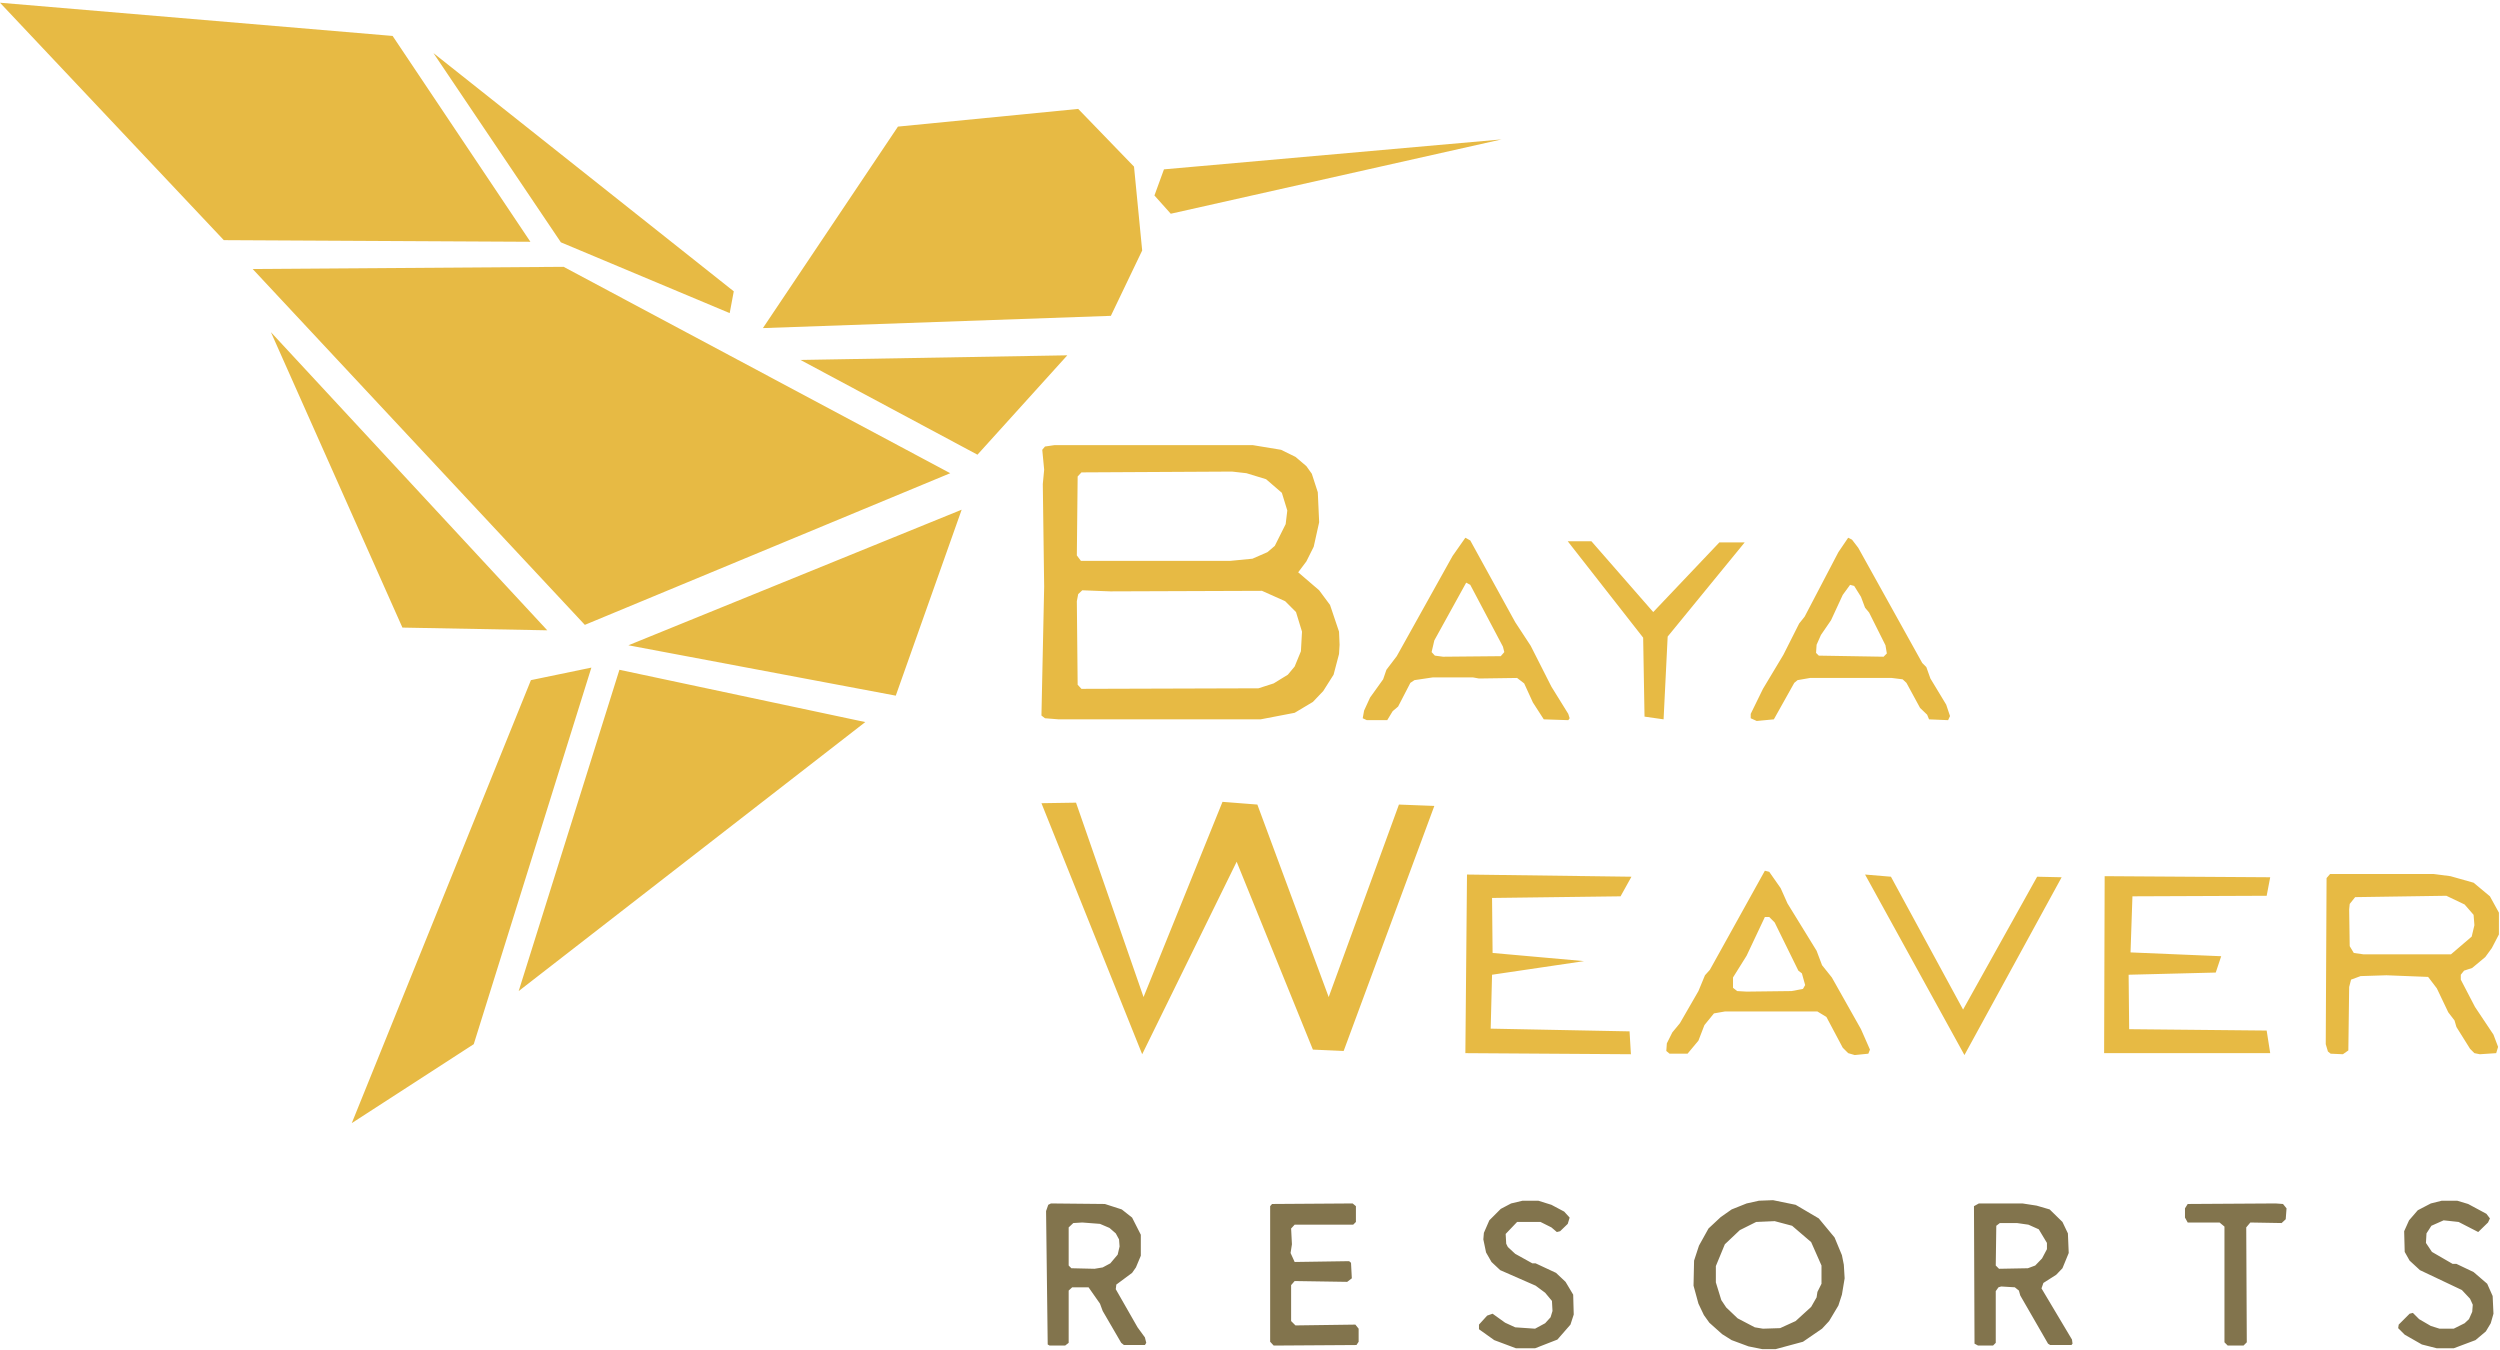
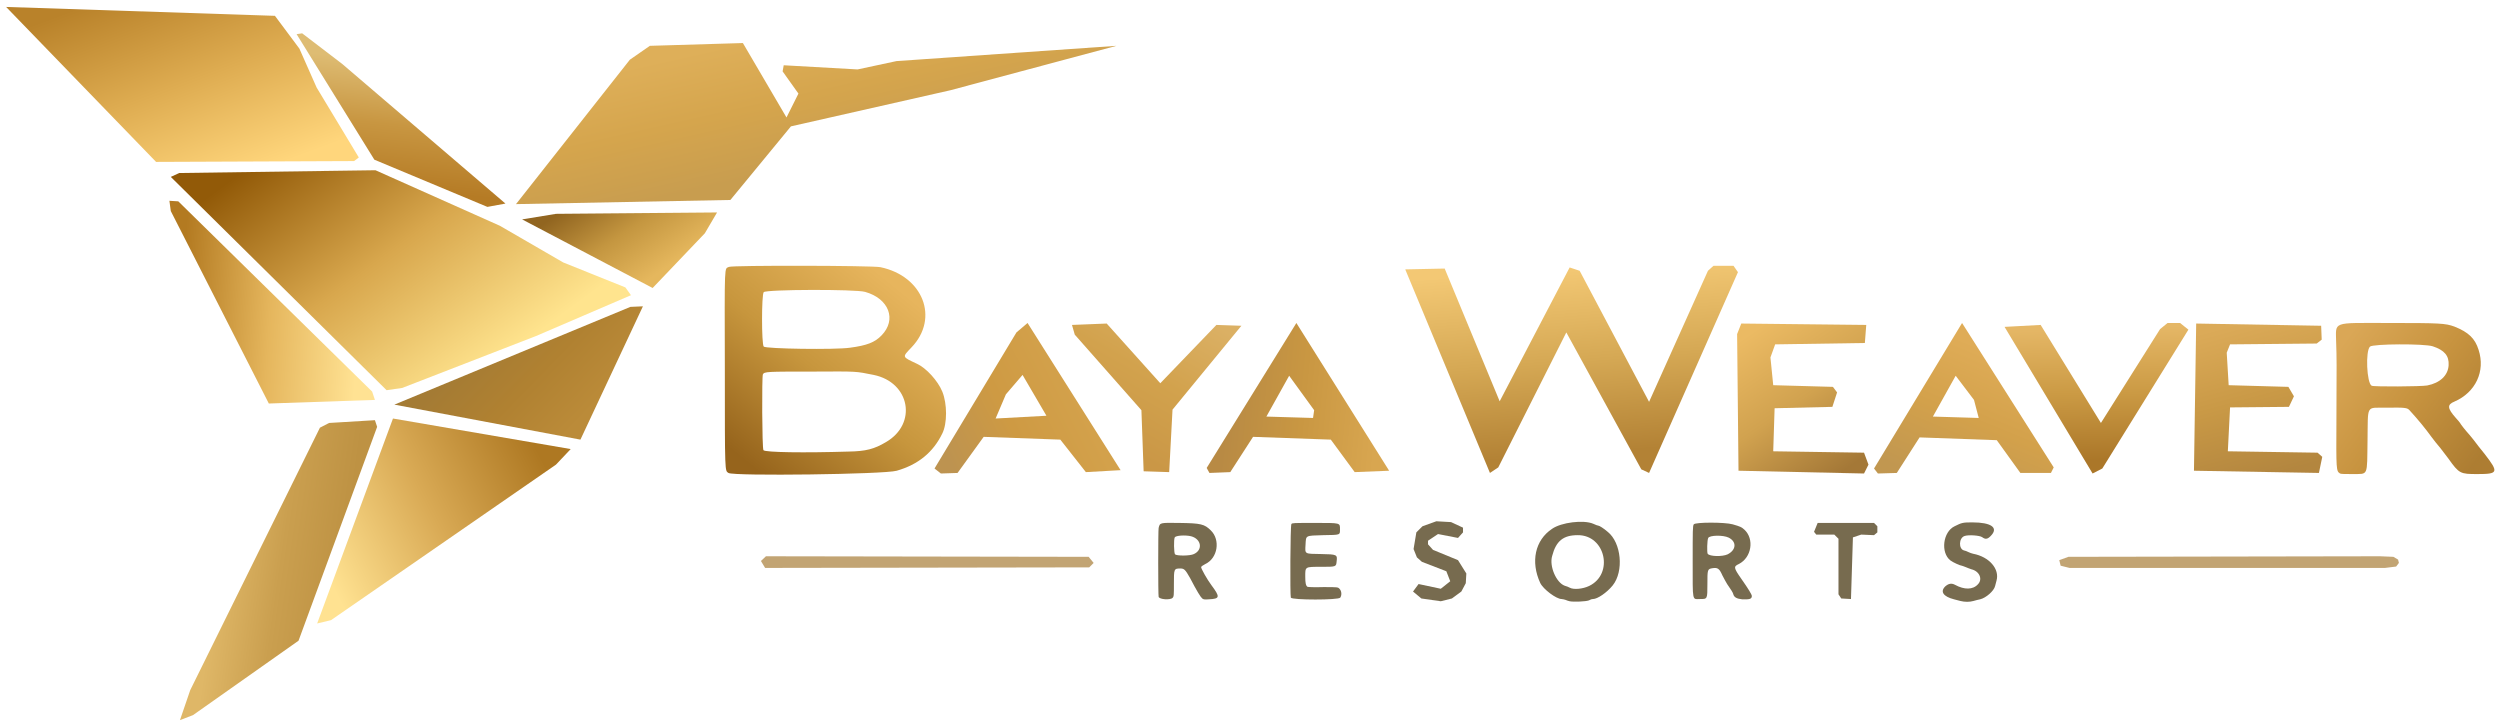
- <svg xmlns="http://www.w3.org/2000/svg" viewBox="0 0 918.2 495.8" role="img" aria-label="Baya Weaver Resorts">
-   <path fill="#E7BA44" fill-rule="evenodd" d="M773.0 321.8 772.8 386.8 833.8 386.8 832.5 378.5 782.0 378.0 781.8 358.0 813.8 357.2 815.8 351.2 782.5 349.8 783.2 329.2 832.5 329.0 833.8 322.2ZM855.8 321.0 854.5 322.5 854.2 383.5 855.0 386.2 856.0 387.0 860.5 387.2 862.5 385.8 862.8 362.5 863.5 359.8 867.0 358.5 876.5 358.2 891.8 358.8 895.0 363.0 899.2 371.8 901.5 374.8 902.2 377.2 907.2 385.2 908.8 386.8 910.8 387.2 916.8 386.8 917.5 384.5 915.8 380.0 909.0 369.8 903.8 359.8 903.8 358.0 905.0 356.5 908.0 355.5 912.8 351.5 915.2 348.2 917.8 343.2 917.8 335.2 914.5 329.2 908.5 324.2 900.0 321.8 893.8 321.0ZM908.5 336.0 908.8 339.8 907.8 344.0 900.2 350.5 868.0 350.5 864.5 350.0 863.0 347.5 862.8 334.0 863.0 332.0 865.0 329.5 898.5 329.0 905.2 332.2ZM685.0 321.2 721.5 387.5 757.2 322.2 748.2 322.0 721.0 370.8 694.5 322.0ZM538.8 321.2 538.2 386.8 599.0 387.2 598.5 378.8 547.5 377.8 548.0 358.0 581.8 353.0 548.2 350.0 548.0 329.8 595.2 329.2 599.2 322.0ZM648.2 319.8 628.0 356.2 626.2 358.2 623.8 364.0 617.0 375.8 614.2 379.2 612.2 383.2 612.0 386.0 613.2 387.0 619.8 387.0 623.8 382.2 626.0 376.5 629.5 372.2 633.5 371.5 667.5 371.5 670.8 373.5 676.8 384.8 678.8 386.8 681.2 387.5 686.2 387.0 686.8 385.5 683.5 378.0 672.8 359.0 669.2 354.5 667.2 349.2 656.5 331.8 654.0 326.2 649.8 320.2ZM648.2 336.8 649.8 336.8 651.8 338.8 660.5 356.5 661.8 357.5 663.0 361.8 662.2 363.2 658.0 364.0 641.5 364.2 638.0 364.0 636.5 362.8 636.5 359.0 641.5 351.0ZM382.5 295.0 419.5 387.2 454.2 316.5 482.2 385.5 493.5 386.0 526.8 296.0 513.8 295.5 488.0 366.2 461.8 295.5 449.0 294.5 420.0 366.2 395.2 294.8ZM317.8 265.2 227.5 246.0 190.5 364.0ZM217.2 245.2 195.0 249.8 129.2 412.5 174.0 383.5ZM575.8 198.8 603.5 234.2 604.0 263.2 611.0 264.2 612.5 233.8 640.8 199.2 631.5 199.2 607.2 224.8 584.5 198.8ZM678.8 197.5 675.2 202.8 662.8 226.5 660.8 229.0 655.0 240.5 647.5 253.0 643.0 262.2 643.0 263.8 645.2 264.8 651.5 264.2 659.0 250.8 660.2 249.8 664.8 249.0 694.8 249.0 698.8 249.5 700.2 250.8 705.2 260.0 707.8 262.5 708.5 264.2 715.5 264.5 716.2 263.0 714.8 258.8 709.0 249.2 707.5 245.0 706.0 243.5 682.5 201.2 680.2 198.2ZM679.5 214.8 681.0 215.2 683.5 219.2 685.0 223.2 686.5 225.0 692.5 237.0 693.0 240.0 691.8 241.2 668.0 240.8 667.0 239.8 667.2 236.8 668.8 233.2 672.5 227.8 676.8 218.5ZM538.2 197.5 533.5 204.2 513.0 241.0 509.2 246.0 508.0 249.5 503.2 256.2 501.0 261.0 500.5 263.8 502.0 264.5 509.5 264.5 511.5 261.2 513.5 259.5 518.0 250.8 519.5 249.8 526.2 248.8 541.0 248.8 543.2 249.2 557.2 249.0 559.8 251.0 563.0 258.0 567.0 264.2 576.0 264.5 576.5 263.8 576.0 262.2 569.8 252.2 562.2 237.2 556.5 228.5 540.0 198.5ZM538.5 214.0 540.0 214.8 552.0 237.5 552.5 239.5 551.2 241.0 530.0 241.2 527.0 240.8 525.8 239.5 526.8 235.2ZM353.2 187.2 230.8 237.0 329.0 255.5ZM479.8 171.2 475.8 167.8 470.5 165.2 460.2 163.5 387.2 163.5 383.8 164.0 382.8 165.2 383.5 172.5 383.0 177.8 383.5 215.5 382.5 262.8 383.8 263.8 388.8 264.2 463.0 264.2 475.5 261.8 482.2 257.8 486.0 253.8 489.8 247.8 491.8 240.2 492.0 236.8 491.8 232.0 488.5 222.2 484.5 216.8 476.8 210.2 479.8 206.2 482.5 200.8 484.5 191.8 484.0 180.8 481.8 174.0ZM396.0 218.2 397.5 216.8 407.8 217.2 463.5 217.0 472.0 220.8 476.0 224.8 478.2 232.0 477.8 239.2 475.5 244.8 473.0 247.8 467.8 251.0 462.2 252.8 397.2 253.0 395.8 251.5 395.5 220.8ZM395.8 175.0 397.2 173.5 452.5 173.2 457.8 173.8 465.0 176.0 470.8 181.0 472.8 187.5 472.2 192.5 468.2 200.5 465.5 202.8 460.0 205.2 451.8 206.0 397.0 206.0 395.5 204.0ZM392.0 130.5 294.0 132.2 359.0 167.0ZM99.5 122.0 147.8 230.5 201.0 231.5ZM92.8 98.8 214.8 229.5 349.0 173.8 207.0 98.0ZM551.5 51.2 427.5 62.2 424.0 71.8 430.0 78.5ZM416.5 61.2 396.0 40.0 329.8 46.5 280.2 120.5 408.0 116.0 419.5 92.0ZM159.2 19.5 206.0 89.0 268.0 115.0 269.5 107.0ZM0.0 1.0 82.2 88.2 194.8 88.8 144.2 13.2Z" />
-   <path fill="#82744D" fill-rule="evenodd" d="M803.5 442.2 802.5 443.8 802.5 447.2 803.5 449.0 815.2 449.0 817.0 450.5 817.0 493.0 818.2 494.2 824.0 494.2 825.2 493.0 825.0 450.8 826.5 449.0 838.0 449.2 839.5 447.8 839.8 443.8 838.5 442.2 835.8 442.0ZM725.0 443.0 725.2 493.5 726.5 494.2 732.0 494.2 733.0 493.2 733.0 474.2 734.0 472.8 735.0 472.5 740.0 472.8 741.5 474.0 742.0 475.8 752.2 493.5 753.0 494.0 760.8 494.0 761.2 493.5 761.0 492.0 749.8 473.2 750.5 471.2 755.2 468.2 757.5 465.8 759.8 460.2 759.5 453.0 757.5 448.8 752.8 444.2 748.0 442.8 742.8 442.0 726.8 442.0ZM733.2 450.2 734.5 449.2 740.8 449.2 745.0 449.8 748.8 451.5 751.8 456.5 751.8 458.8 750.0 462.2 747.5 464.8 744.8 465.8 734.2 466.0 733.0 464.8ZM467.2 442.2 466.5 443.0 466.5 492.8 467.8 494.2 498.2 494.0 499.0 492.8 499.0 488.0 497.8 486.5 475.8 486.8 474.2 485.2 474.2 472.0 475.5 470.5 494.8 470.8 496.5 469.5 496.2 463.8 495.5 463.2 475.5 463.5 474.0 460.2 474.5 457.0 474.2 451.2 475.5 449.8 497.0 449.8 498.0 448.8 498.0 443.0 496.8 442.0ZM385.0 442.5 384.2 444.8 384.8 493.8 385.5 494.2 391.2 494.2 392.5 493.2 392.5 474.0 393.8 472.8 399.8 472.8 404.0 478.8 405.0 481.5 411.8 493.2 412.8 494.0 420.5 494.0 421.0 493.2 420.5 491.2 417.8 487.5 409.8 473.5 410.0 471.8 415.8 467.5 417.2 465.5 419.0 461.2 419.0 453.5 415.8 447.2 412.0 444.2 405.8 442.2 386.0 442.0ZM392.5 450.8 394.2 449.2 397.5 449.0 404.0 449.5 407.5 451.0 409.8 453.0 411.0 455.2 411.2 457.8 410.5 460.8 407.8 464.0 405.0 465.5 402.0 466.0 393.5 465.8 392.5 464.8ZM896.8 441.0 892.8 442.0 888.0 444.5 884.8 448.2 883.0 452.2 883.2 459.8 885.0 463.0 888.8 466.5 904.2 473.8 907.2 477.0 908.2 479.2 908.0 481.8 906.8 484.5 905.2 486.0 901.2 488.0 896.0 488.0 892.8 487.0 888.5 484.5 886.2 482.2 885.0 482.5 881.0 486.5 880.8 487.8 883.2 490.2 889.5 493.8 895.0 495.2 901.2 495.2 909.2 492.2 913.0 489.0 914.8 486.0 915.8 482.5 915.5 476.0 913.5 471.5 908.5 467.2 902.2 464.2 900.8 464.2 893.2 459.8 891.0 456.5 891.2 453.0 893.0 450.2 897.5 448.2 903.0 448.8 910.2 452.5 913.8 449.0 914.5 447.5 913.2 445.8 906.5 442.2 902.5 441.0ZM565.0 441.0 559.2 441.0 555.0 442.0 551.2 444.0 547.0 448.2 545.0 452.8 544.8 455.2 545.8 460.0 547.8 463.5 551.0 466.5 564.0 472.2 567.5 474.8 570.0 477.8 570.2 481.5 569.5 483.8 567.5 486.0 563.8 488.0 556.5 487.5 552.8 485.8 548.2 482.5 546.2 483.2 543.2 486.5 543.2 488.2 548.8 492.2 556.8 495.2 563.8 495.2 572.0 492.0 576.8 486.5 578.0 482.8 577.8 475.5 575.0 470.8 571.5 467.5 564.0 464.0 562.8 464.0 556.5 460.5 553.8 458.0 553.2 456.8 553.0 453.2 557.2 448.8 565.8 448.8 569.8 450.8 571.8 452.5 573.0 452.2 575.8 449.5 576.5 447.2 574.5 445.0 569.8 442.5ZM646.0 441.0 641.5 442.0 636.0 444.2 632.0 447.0 627.5 451.2 624.0 457.5 622.2 463.0 622.0 472.2 623.8 478.8 625.8 483.0 627.8 485.8 632.5 490.0 636.0 492.2 642.2 494.5 647.2 495.5 652.2 495.5 662.2 492.8 669.2 488.0 671.8 485.2 675.2 479.5 676.5 475.5 677.5 469.5 677.2 464.5 676.5 461.0 673.8 454.5 668.0 447.5 659.5 442.5 651.2 440.8ZM645.0 448.8 651.8 448.5 658.2 450.2 665.2 456.2 669.0 464.8 669.0 471.5 667.5 474.5 667.2 476.5 665.2 480.0 659.5 485.2 653.8 487.8 647.5 488.0 644.5 487.5 638.2 484.2 634.0 480.2 632.2 477.5 630.2 471.0 630.2 465.0 633.5 457.0 639.0 451.8Z" />
+ <svg xmlns="http://www.w3.org/2000/svg" width="900.2" height="261.8" viewBox="8.0 9.5 900.2 261.8" role="img" aria-label="Baya Weaver Resorts">
+   <defs>
+     <linearGradient id="g1" gradientUnits="userSpaceOnUse" x1="64.2" y1="1.9" x2="91.5" y2="74.9">
+       <stop offset="0" stop-color="#b9822a" />
+       <stop offset=".5" stop-color="#deac51" />
+       <stop offset="1" stop-color="#ffd67c" />
+     </linearGradient>
+     <linearGradient id="g2" gradientUnits="userSpaceOnUse" x1="148.6" y1="77.1" x2="153.4" y2="32.1">
+       <stop offset="0" stop-color="#b57b25" />
+       <stop offset=".5" stop-color="#c89641" />
+       <stop offset="1" stop-color="#debc73" />
+     </linearGradient>
+     <linearGradient id="g3" gradientUnits="userSpaceOnUse" x1="273.4" y1="74.8" x2="262.7" y2="27.3">
+       <stop offset="0" stop-color="#c89d4f" />
+       <stop offset=".5" stop-color="#d5a54d" />
+       <stop offset="1" stop-color="#deaf59" />
+     </linearGradient>
+     <linearGradient id="g4" gradientUnits="userSpaceOnUse" x1="114.6" y1="57.0" x2="179.9" y2="145.5">
+       <stop offset="0" stop-color="#925a08" />
+       <stop offset=".5" stop-color="#d8a74d" />
+       <stop offset="1" stop-color="#ffe48e" />
+     </linearGradient>
+     <linearGradient id="g5" gradientUnits="userSpaceOnUse" x1="72.7" y1="126.8" x2="136.9" y2="131.1">
+       <stop offset="0" stop-color="#b37a21" />
+       <stop offset=".5" stop-color="#e5b65d" />
+       <stop offset="1" stop-color="#ffe293" />
+     </linearGradient>
+     <linearGradient id="g6" gradientUnits="userSpaceOnUse" x1="222.7" y1="77.2" x2="244.0" y2="108.5">
+       <stop offset="0" stop-color="#916520" />
+       <stop offset=".5" stop-color="#c49640" />
+       <stop offset="1" stop-color="#e5b75d" />
+     </linearGradient>
+     <linearGradient id="g9" gradientUnits="userSpaceOnUse" x1="184.1" y1="129.8" x2="216.5" y2="161.3">
+       <stop offset="0" stop-color="#a47b34" />
+       <stop offset=".5" stop-color="#b08131" />
+       <stop offset="1" stop-color="#bb8b39" />
+     </linearGradient>
+     <linearGradient id="g18" gradientUnits="userSpaceOnUse" x1="200.0" y1="168.9" x2="122.0" y2="210.0">
+       <stop offset="0" stop-color="#ae7822" />
+       <stop offset=".5" stop-color="#d9aa55" />
+       <stop offset="1" stop-color="#ffe291" />
+     </linearGradient>
+     <linearGradient id="g19" gradientUnits="userSpaceOnUse" x1="131.2" y1="215.3" x2="87.4" y2="209.0">
+       <stop offset="0" stop-color="#be9243" />
+       <stop offset=".5" stop-color="#ca9f4f" />
+       <stop offset="1" stop-color="#dfb767" />
+     </linearGradient>
+     <linearGradient id="g7" gradientUnits="userSpaceOnUse" x1="277.2" y1="176.2" x2="329.5" y2="111.7">
+       <stop offset="0" stop-color="#96641c" />
+       <stop offset=".5" stop-color="#c7963d" />
+       <stop offset="1" stop-color="#e7b55d" />
+     </linearGradient>
+     <linearGradient id="g8" gradientUnits="userSpaceOnUse" x1="574.2" y1="173.1" x2="569.1" y2="106.3">
+       <stop offset="0" stop-color="#b38235" />
+       <stop offset=".5" stop-color="#d5a854" />
+       <stop offset="1" stop-color="#f3c874" />
+     </linearGradient>
+     <linearGradient id="g10" gradientUnits="userSpaceOnUse" x1="348.6" y1="172.9" x2="394.4" y2="149.9">
+       <stop offset="0" stop-color="#bd9350" />
+       <stop offset=".5" stop-color="#ce9a43" />
+       <stop offset="1" stop-color="#d3a14b" />
+     </linearGradient>
+     <linearGradient id="g11" gradientUnits="userSpaceOnUse" x1="410.9" y1="169.7" x2="438.2" y2="122.2">
+       <stop offset="0" stop-color="#ca9746" />
+       <stop offset=".5" stop-color="#d2a24d" />
+       <stop offset="1" stop-color="#dbb064" />
+     </linearGradient>
+     <linearGradient id="g12" gradientUnits="userSpaceOnUse" x1="449.6" y1="154.8" x2="504.3" y2="160.1">
+       <stop offset="0" stop-color="#b88a44" />
+       <stop offset=".5" stop-color="#c99742" />
+       <stop offset="1" stop-color="#d8a650" />
+     </linearGradient>
+     <linearGradient id="g13" gradientUnits="userSpaceOnUse" x1="669.4" y1="180.7" x2="635.6" y2="131.3">
+       <stop offset="0" stop-color="#a47837" />
+       <stop offset=".5" stop-color="#d1a24f" />
+       <stop offset="1" stop-color="#ebba63" />
+     </linearGradient>
+     <linearGradient id="g14" gradientUnits="userSpaceOnUse" x1="705.8" y1="183.5" x2="725.4" y2="136.0">
+       <stop offset="0" stop-color="#c19750" />
+       <stop offset=".5" stop-color="#d3a14b" />
+       <stop offset="1" stop-color="#dfac57" />
+     </linearGradient>
+     <linearGradient id="g15" gradientUnits="userSpaceOnUse" x1="760.8" y1="175.0" x2="759.8" y2="127.5">
+       <stop offset="0" stop-color="#ab7729" />
+       <stop offset=".5" stop-color="#cb9a44" />
+       <stop offset="1" stop-color="#e5b766" />
+     </linearGradient>
+     <linearGradient id="g16" gradientUnits="userSpaceOnUse" x1="822.0" y1="181.5" x2="807.5" y2="127.5">
+       <stop offset="0" stop-color="#b3863f" />
+       <stop offset=".5" stop-color="#c99946" />
+       <stop offset="1" stop-color="#dbaa58" />
+     </linearGradient>
+     <linearGradient id="g17" gradientUnits="userSpaceOnUse" x1="902.5" y1="171.9" x2="851.0" y2="133.7">
+       <stop offset="0" stop-color="#ad7d32" />
+       <stop offset=".5" stop-color="#c7933f" />
+       <stop offset="1" stop-color="#daa756" />
+     </linearGradient>
+   </defs>
+   <g>
+     <path fill="url(#g1)" d="M10.2 12.0 64.2 67.8 135.5 67.5 137.2 66.2 122.0 41.0 115.8 27.0 107.0 15.2Z" />
+     <path fill="url(#g2)" d="M114.8 21.8 142.8 67.0 183.5 84.0 190.0 82.8 131.2 32.5 116.8 21.5Z" />
+     <path fill="url(#g3)" d="M193.8 83.0 271.0 81.5 292.8 55.0 350.2 42.0 410.0 26.0 330.8 31.5 316.8 34.5 290.2 33.0 289.8 35.2 295.5 43.2 291.2 51.8 275.5 25.0 242.0 26.0 234.8 31.0Z" />
+     <path fill="url(#g4)" d="M69.5 73.2 147.2 150.0 152.8 149.2 201.0 130.5 235.2 115.8 233.2 113.0 210.8 104.0 188.0 90.8 143.2 70.8 72.5 71.8Z" />
+     <path fill="url(#g5)" d="M69.0 81.8 69.5 85.5 104.8 154.8 143.0 153.5 142.0 150.5 72.2 82.0Z" />
+     <path fill="url(#g6)" d="M266.2 86.0 208.2 86.5 196.0 88.5 243.0 113.2 261.8 93.5Z" />
+     <path fill="url(#g9)" d="M239.5 119.8 235.0 120.0 150.0 155.2 217.0 167.8Z" />
+     <path fill="url(#g18)" d="M213.5 171.2 149.5 160.2 122.2 234.0 127.2 232.8 208.2 176.8Z" />
+     <path fill="url(#g19)" d="M143.0 160.8 126.5 161.8 123.2 163.5 76.5 258.0 72.8 268.8 77.5 267.0 115.5 240.2 143.8 163.2Z" />
+   </g>
+   <g>
+     <path fill="url(#g7)" d="M270.3 179.8C269.0 178.9 269.0 180.4 269.0 142.5C268.9 103.2 268.8 106.5 270.5 105.6C271.7 105.0 322.1 105.1 325.0 105.7C340.4 108.9 346.3 124.1 336.2 134.6C332.8 138.2 332.7 137.9 338.2 140.5C341.5 142.0 345.7 146.6 347.3 150.5C349.1 154.9 349.1 162.0 347.3 165.6C344.0 172.4 338.6 176.8 330.9 179.0C326.6 180.3 272.0 181.0 270.3 179.8ZM313.5 172.1C319.8 172.0 322.8 171.2 327.0 168.7C338.4 162.1 335.7 147.2 322.6 144.5C315.9 143.2 317.4 143.2 300.4 143.3C284.3 143.3 283.2 143.3 282.7 144.3C282.3 145.1 282.4 171.0 282.9 171.6C283.4 172.4 297.8 172.6 313.5 172.1ZM314.1 134.7C320.1 133.9 323.0 132.8 325.4 130.3C331.0 124.6 328.1 117.0 319.5 114.6C316.1 113.6 283.8 113.7 283.0 114.7C282.2 115.6 282.2 133.4 283.0 134.3C283.7 135.1 308.7 135.5 314.1 134.7Z" />
+     <path fill="url(#g8)" d="M514.0 106.5 544.5 179.8 547.5 177.8 572.0 129.2 599.0 178.5 601.8 179.8 633.8 107.5 632.2 105.2 625.0 105.2 623.0 107.0 601.8 154.2 576.8 107.0 573.2 105.8 548.0 154.0 528.2 106.2Z" />
+     <path fill="url(#g10)" d="M344.5 178.2 346.8 180.0 352.8 179.8 362.2 166.8 389.8 167.8 399.0 179.5 411.5 178.8 378.0 125.8 374.0 129.2ZM376.2 144.5 384.8 159.2 366.5 160.2 370.2 151.5Z" />
+     <path fill="url(#g11)" d="M394.0 126.5 395.0 130.0 419.0 157.2 419.8 179.2 429.0 179.5 430.2 157.0 455.0 126.8 446.0 126.5 425.8 147.5 406.5 126.0Z" />
+     <path fill="url(#g12)" d="M442.5 178.0 443.5 179.8 451.0 179.5 459.2 166.8 487.2 167.8 495.8 179.5 508.2 179.0 474.8 125.8ZM472.2 144.8 481.2 157.2 480.8 160.0 464.0 159.5Z" />
+     <path fill="url(#g13)" d="M635.0 126.0 633.5 129.8 634.0 179.0 679.2 180.0 680.8 176.8 679.2 172.5 646.5 172.0 647.0 156.5 667.8 156.0 669.5 150.8 668.0 148.8 646.5 148.2 645.5 138.2 647.2 133.5 679.5 133.0 680.0 126.5Z" />
+     <path fill="url(#g14)" d="M682.8 178.2 684.2 180.0 691.0 179.8 699.2 167.0 727.0 168.0 735.5 179.8 746.5 179.8 747.5 177.8 714.5 125.8ZM712.2 144.8 718.8 153.5 720.5 160.0 704.0 159.5Z" />
+     <path fill="url(#g15)" d="M729.8 127.2 761.5 180.0 765.0 178.2 796.0 128.2 793.0 125.8 788.5 125.8 785.8 128.0 764.5 161.8 742.8 126.5Z" />
+     <path fill="url(#g16)" d="M798.8 126.0 798.0 179.0 843.0 179.8 844.2 174.0 842.5 172.5 810.2 172.0 811.0 156.2 832.2 156.0 834.0 152.2 832.0 148.8 810.5 148.2 809.8 136.5 811.0 133.5 842.2 133.2 844.0 131.8 843.8 126.8Z" />
+     <path fill="url(#g17)" d="M850.6 180.0C849.2 179.1 849.2 178.9 849.3 160.0C849.4 139.9 849.4 138.5 849.2 132.8C849.1 125.1 847.4 125.8 867.8 125.8C886.7 125.8 888.5 125.9 891.8 127.1C896.8 129.1 899.2 131.3 900.5 135.5C903.0 143.2 899.4 150.8 891.8 154.1C889.1 155.2 889.2 156.5 892.3 160.0C892.9 160.6 893.8 161.7 894.2 162.4C894.7 163.1 895.5 164.1 896.1 164.8C896.7 165.4 897.8 166.8 898.7 167.9C899.5 169.0 901.3 171.3 902.7 173.0C907.8 179.6 907.6 180.2 900.1 180.2C893.9 180.2 893.5 180.1 889.6 174.6C888.8 173.5 887.5 171.8 886.7 170.8C885.8 169.8 884.4 168.0 883.5 166.8C881.4 163.9 878.9 160.8 875.6 157.2C874.8 156.3 873.9 156.2 867.3 156.3C859.8 156.4 860.7 154.9 860.5 168.1C860.3 181.3 860.9 180.1 855.1 180.2C852.4 180.2 851.0 180.2 850.6 180.0ZM882.0 148.3C886.6 147.4 889.5 144.7 889.7 141.0C889.9 137.6 888.2 135.6 884.0 134.2C881.0 133.2 862.5 133.3 861.4 134.3C859.7 135.8 860.2 147.5 862.0 148.4C862.8 148.8 879.8 148.7 882.0 148.3Z" />
+   </g>
+   <g fill="#c2a473">
+     <path d="M282.0 211.5 283.5 214.0 400.2 213.8 401.8 212.2 400.0 210.0 283.8 209.8Z" />
+     <path d="M749.5 211.2 750.0 213.2 753.2 214.0 866.8 214.0 870.8 213.5 871.8 212.2 871.5 211.0 869.8 210.0 865.0 209.8 752.8 210.0Z" />
+   </g>
+   <g fill="#776b4f">
+     <path d="M525.2 197.2 520.2 199.0 518.0 201.2 517.0 207.2 518.2 210.2 520.0 211.8 528.8 215.2 530.2 218.8 526.8 221.5 518.8 219.8 516.8 222.5 519.8 225.0 526.8 226.0 530.8 225.0 534.2 222.5 535.8 219.5 536.0 216.0 533.0 211.2 524.0 207.5 522.2 205.5 522.2 204.2 525.8 201.8 533.0 203.2 534.8 201.2 534.8 199.5 530.5 197.5Z" />
+     <path d="M440.9 225.0C440.3 224.5 439.0 222.4 436.5 217.6C434.8 214.6 434.4 214.2 433.0 214.2C430.7 214.2 430.7 214.4 430.7 219.7C430.7 223.9 430.7 224.3 430.2 224.8C429.4 225.6 425.5 225.4 425.2 224.4C425.0 223.6 425.0 200.4 425.2 199.6C425.7 197.7 425.5 197.7 432.6 197.8C440.4 197.9 441.7 198.2 444.0 200.5C447.5 203.9 446.5 210.5 442.0 212.6C441.2 213.0 440.5 213.5 440.5 213.7C440.5 214.3 442.7 218.2 444.2 220.2C447.4 224.5 447.3 225.1 443.3 225.3C441.8 225.4 441.4 225.4 440.9 225.0ZM437.9 209.0C441.2 207.5 440.6 203.6 436.9 202.6C434.9 202.1 431.4 202.3 431.0 203.0C430.6 203.8 430.7 208.6 431.1 209.1C431.7 209.7 436.5 209.7 437.9 209.0Z" />
+     <path d="M472.8 224.7C472.5 223.9 472.6 198.9 473.0 198.2C473.3 197.8 473.6 197.8 481.4 197.8C490.8 197.8 490.5 197.7 490.5 200.1C490.5 202.2 490.7 202.1 484.5 202.2C477.9 202.4 478.3 202.2 478.1 205.6C477.9 209.1 477.6 208.9 483.7 209.0C489.4 209.1 489.6 209.2 489.3 211.6C489.1 213.6 489.2 213.6 483.7 213.6C477.8 213.6 478.0 213.5 478.0 217.2C478.0 219.4 478.2 220.4 478.8 220.8C479.0 220.9 481.5 221.0 484.5 220.9C489.8 220.9 489.8 220.9 490.4 221.6C491.1 222.4 491.2 223.8 490.6 224.7C490.0 225.6 473.2 225.6 472.8 224.7Z" />
+     <path d="M573.2 226.0C572.8 225.9 572.1 225.7 571.7 225.5C571.3 225.4 570.7 225.2 570.3 225.2C568.4 225.2 563.7 221.7 562.6 219.4C559.1 211.8 560.7 204.0 566.9 199.9C570.2 197.6 578.2 196.6 581.7 198.1C582.5 198.5 583.4 198.8 583.6 198.8C583.9 198.8 585.4 199.7 586.9 201.0C591.8 204.9 592.8 215.2 588.7 220.3C586.6 222.9 583.2 225.2 581.6 225.2C581.2 225.2 580.6 225.4 580.1 225.7C579.0 226.1 574.7 226.3 573.2 226.0ZM580.2 220.5C589.2 216.2 586.1 202.1 576.1 202.2C570.9 202.2 568.3 204.3 566.9 209.7C565.8 213.4 568.4 219.3 571.4 220.4C572.1 220.6 572.9 220.9 573.2 221.1C574.6 221.9 577.9 221.6 580.2 220.5Z" />
+     <path d="M635.3 225.3C633.4 225.1 632.4 224.6 632.1 223.4C632.0 222.9 631.3 221.8 629.9 219.8C629.5 219.2 628.8 217.8 628.2 216.7C627.1 214.2 626.5 213.8 624.6 214.1C622.8 214.4 622.8 214.6 622.8 219.9C622.8 225.3 622.8 225.2 620.1 225.2C617.3 225.2 617.5 226.5 617.5 211.7C617.5 200.5 617.5 198.8 617.9 198.3C618.5 197.5 629.1 197.5 631.9 198.3C634.7 199.1 635.1 199.3 636.1 200.2C639.8 203.6 638.7 210.3 634.1 212.6C632.2 213.5 632.2 213.9 635.0 217.9C637.6 221.6 638.8 223.6 638.8 224.1C638.8 225.2 638.0 225.4 635.3 225.3ZM630.1 209.1C633.2 207.5 633.4 204.6 630.5 203.1C628.5 202.1 623.6 202.2 623.1 203.2C622.7 203.9 622.6 208.4 622.9 208.9C623.6 209.9 628.2 210.0 630.1 209.1Z" />
+     <path d="M662.5 197.8 661.2 201.0 662.0 202.0 668.5 202.0 670.0 203.5 670.0 223.5 671.0 225.0 674.5 225.2 675.2 203.0 678.2 202.0 682.8 202.2 684.0 201.2 684.0 199.0 682.8 197.8Z" />
+     <path d="M713.9 225.9C713.2 225.7 712.1 225.4 711.6 225.3C707.7 224.3 706.5 222.5 708.5 220.6C709.7 219.6 710.7 219.4 712.0 220.1C715.3 221.9 718.4 221.9 720.2 219.9C722.0 218.1 720.8 215.2 717.9 214.5C717.4 214.3 716.4 214.0 715.8 213.7C715.2 213.5 714.6 213.2 714.4 213.2C713.9 213.2 711.2 212.0 710.3 211.3C706.7 208.5 707.6 201.0 711.8 199.0C714.4 197.7 714.8 197.6 718.2 197.6C725.0 197.6 727.7 199.5 724.9 202.4C723.7 203.7 722.9 203.8 721.7 202.9C720.8 202.3 716.9 202.0 715.4 202.5C713.3 203.2 713.2 207.2 715.2 207.7C715.6 207.8 716.3 208.0 716.8 208.3C717.2 208.5 718.0 208.8 718.5 208.9C724.3 210.0 728.1 214.4 726.9 218.6C726.7 219.3 726.5 220.2 726.4 220.5C726.0 222.3 723.1 224.8 721.0 225.3C720.4 225.4 719.3 225.7 718.6 225.9C717.2 226.3 715.5 226.3 713.9 225.9Z" />
+   </g>
</svg>
